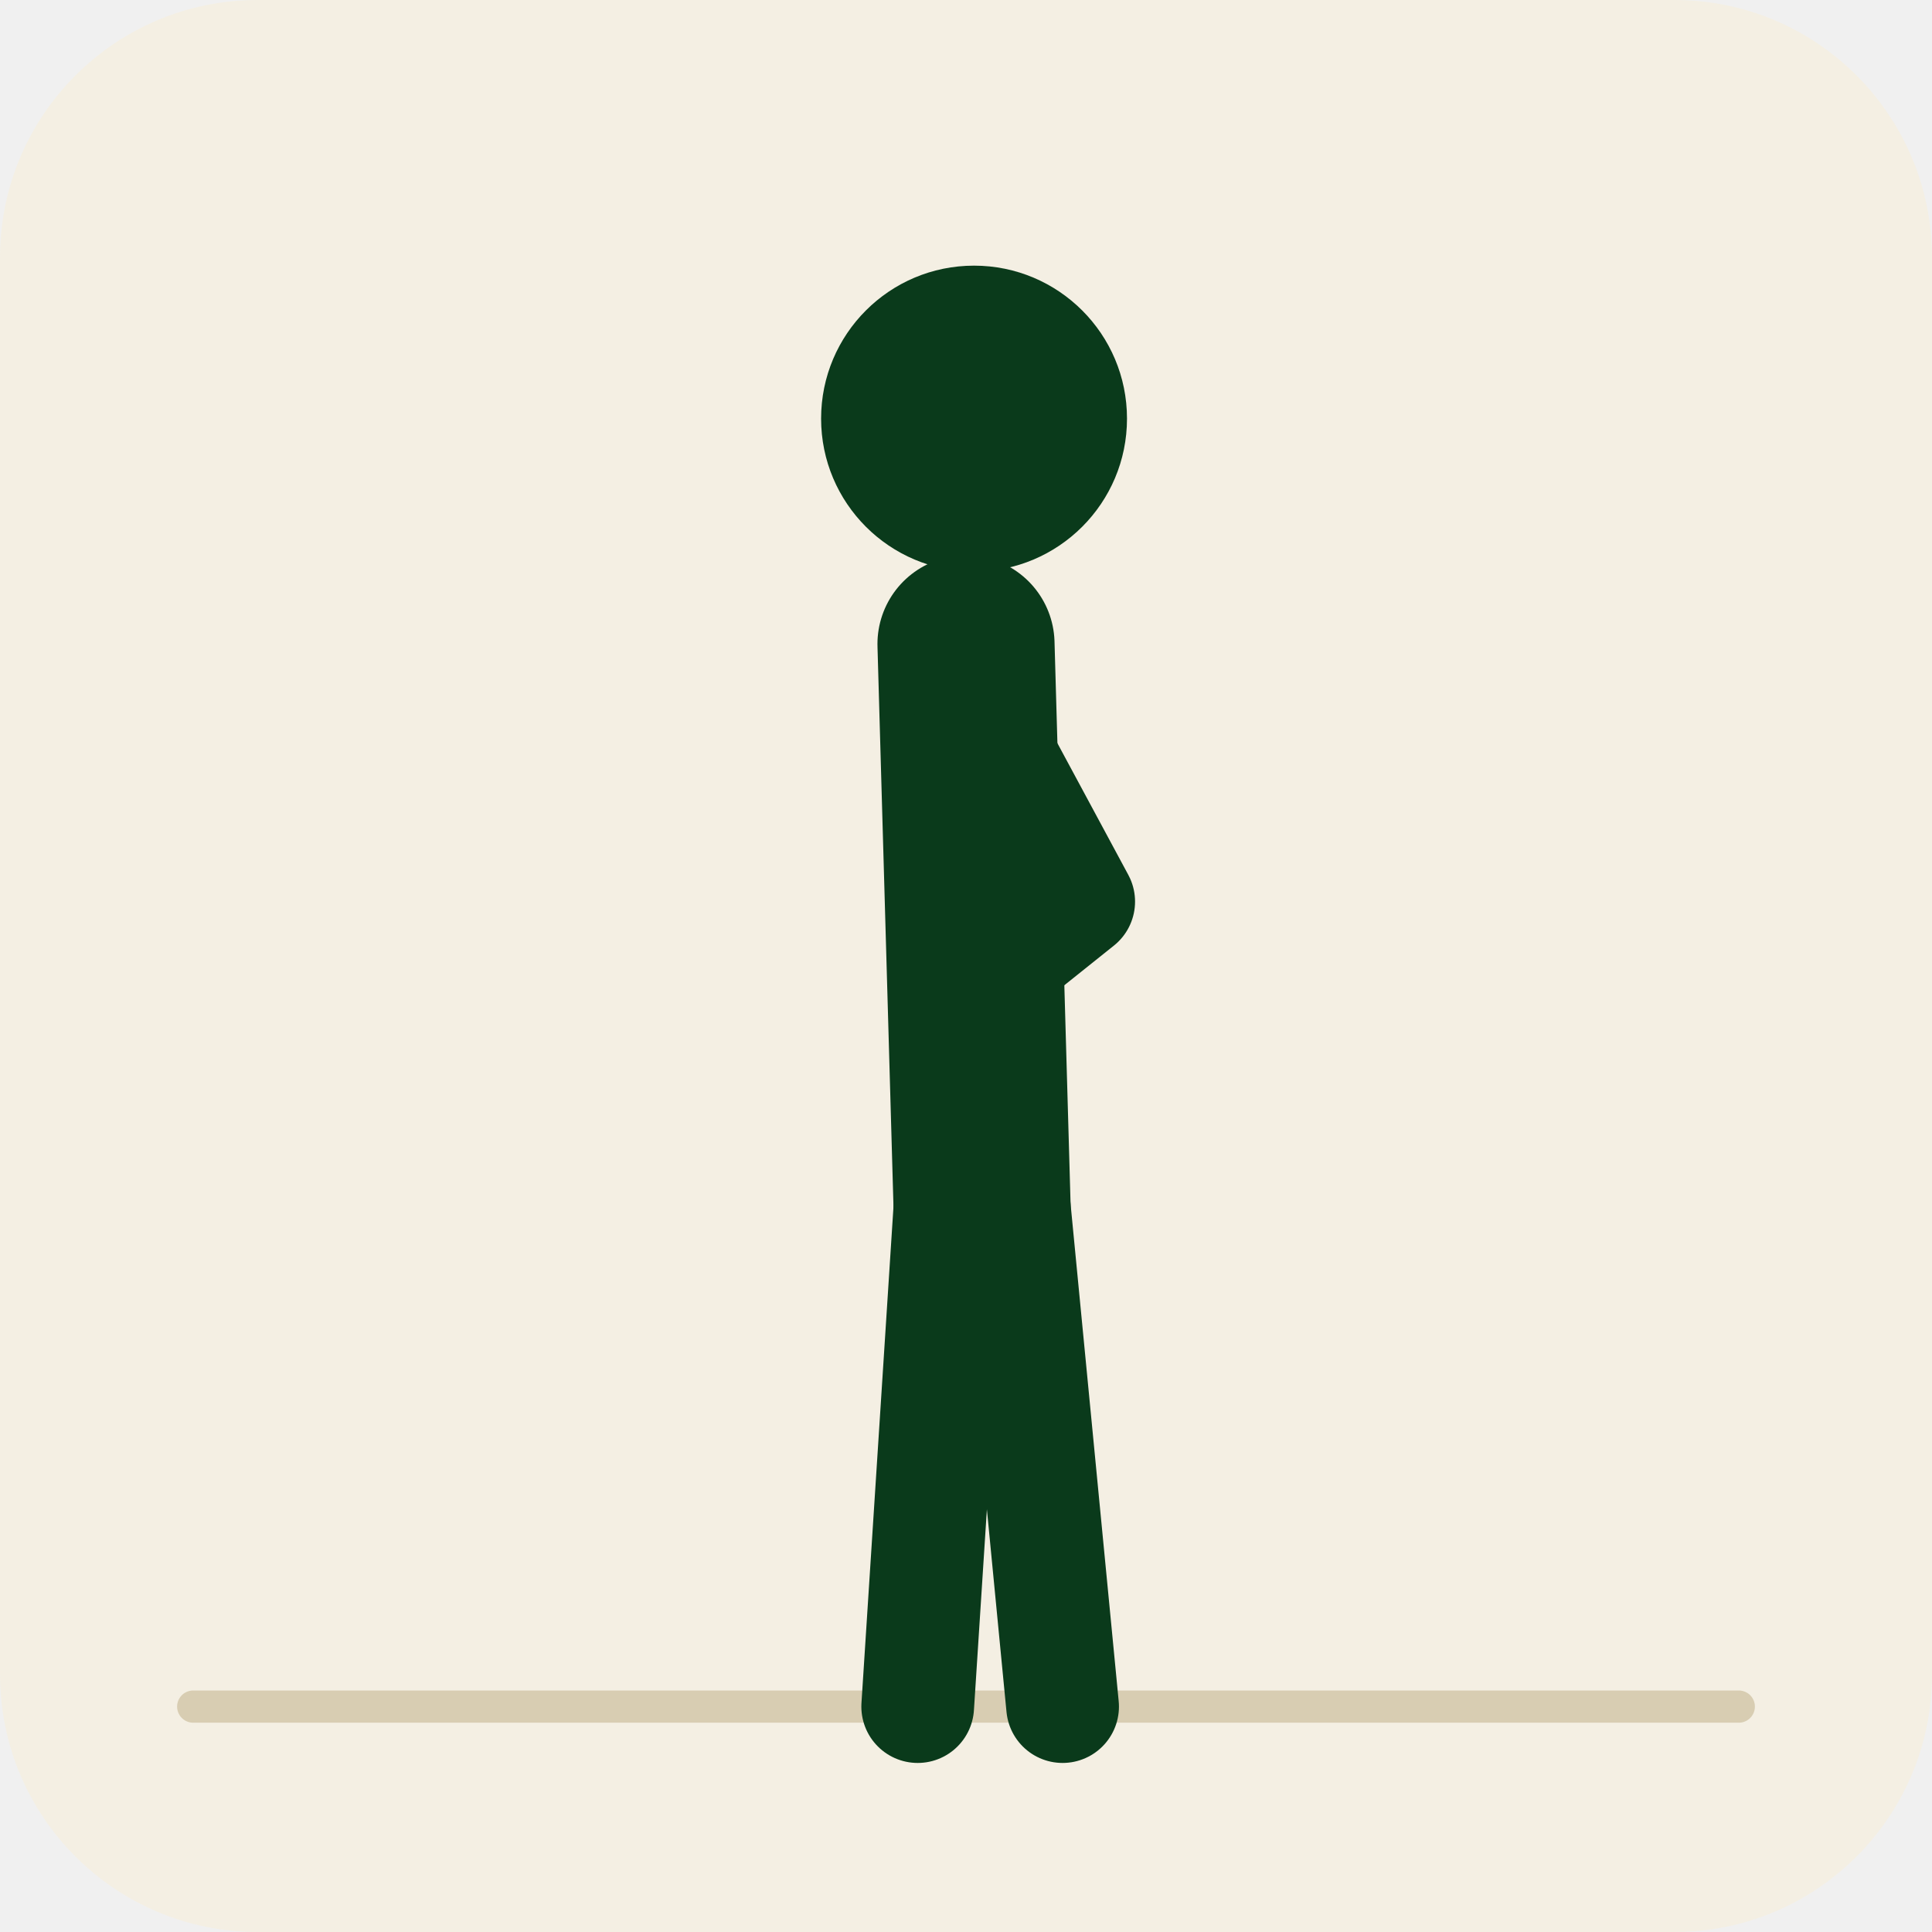
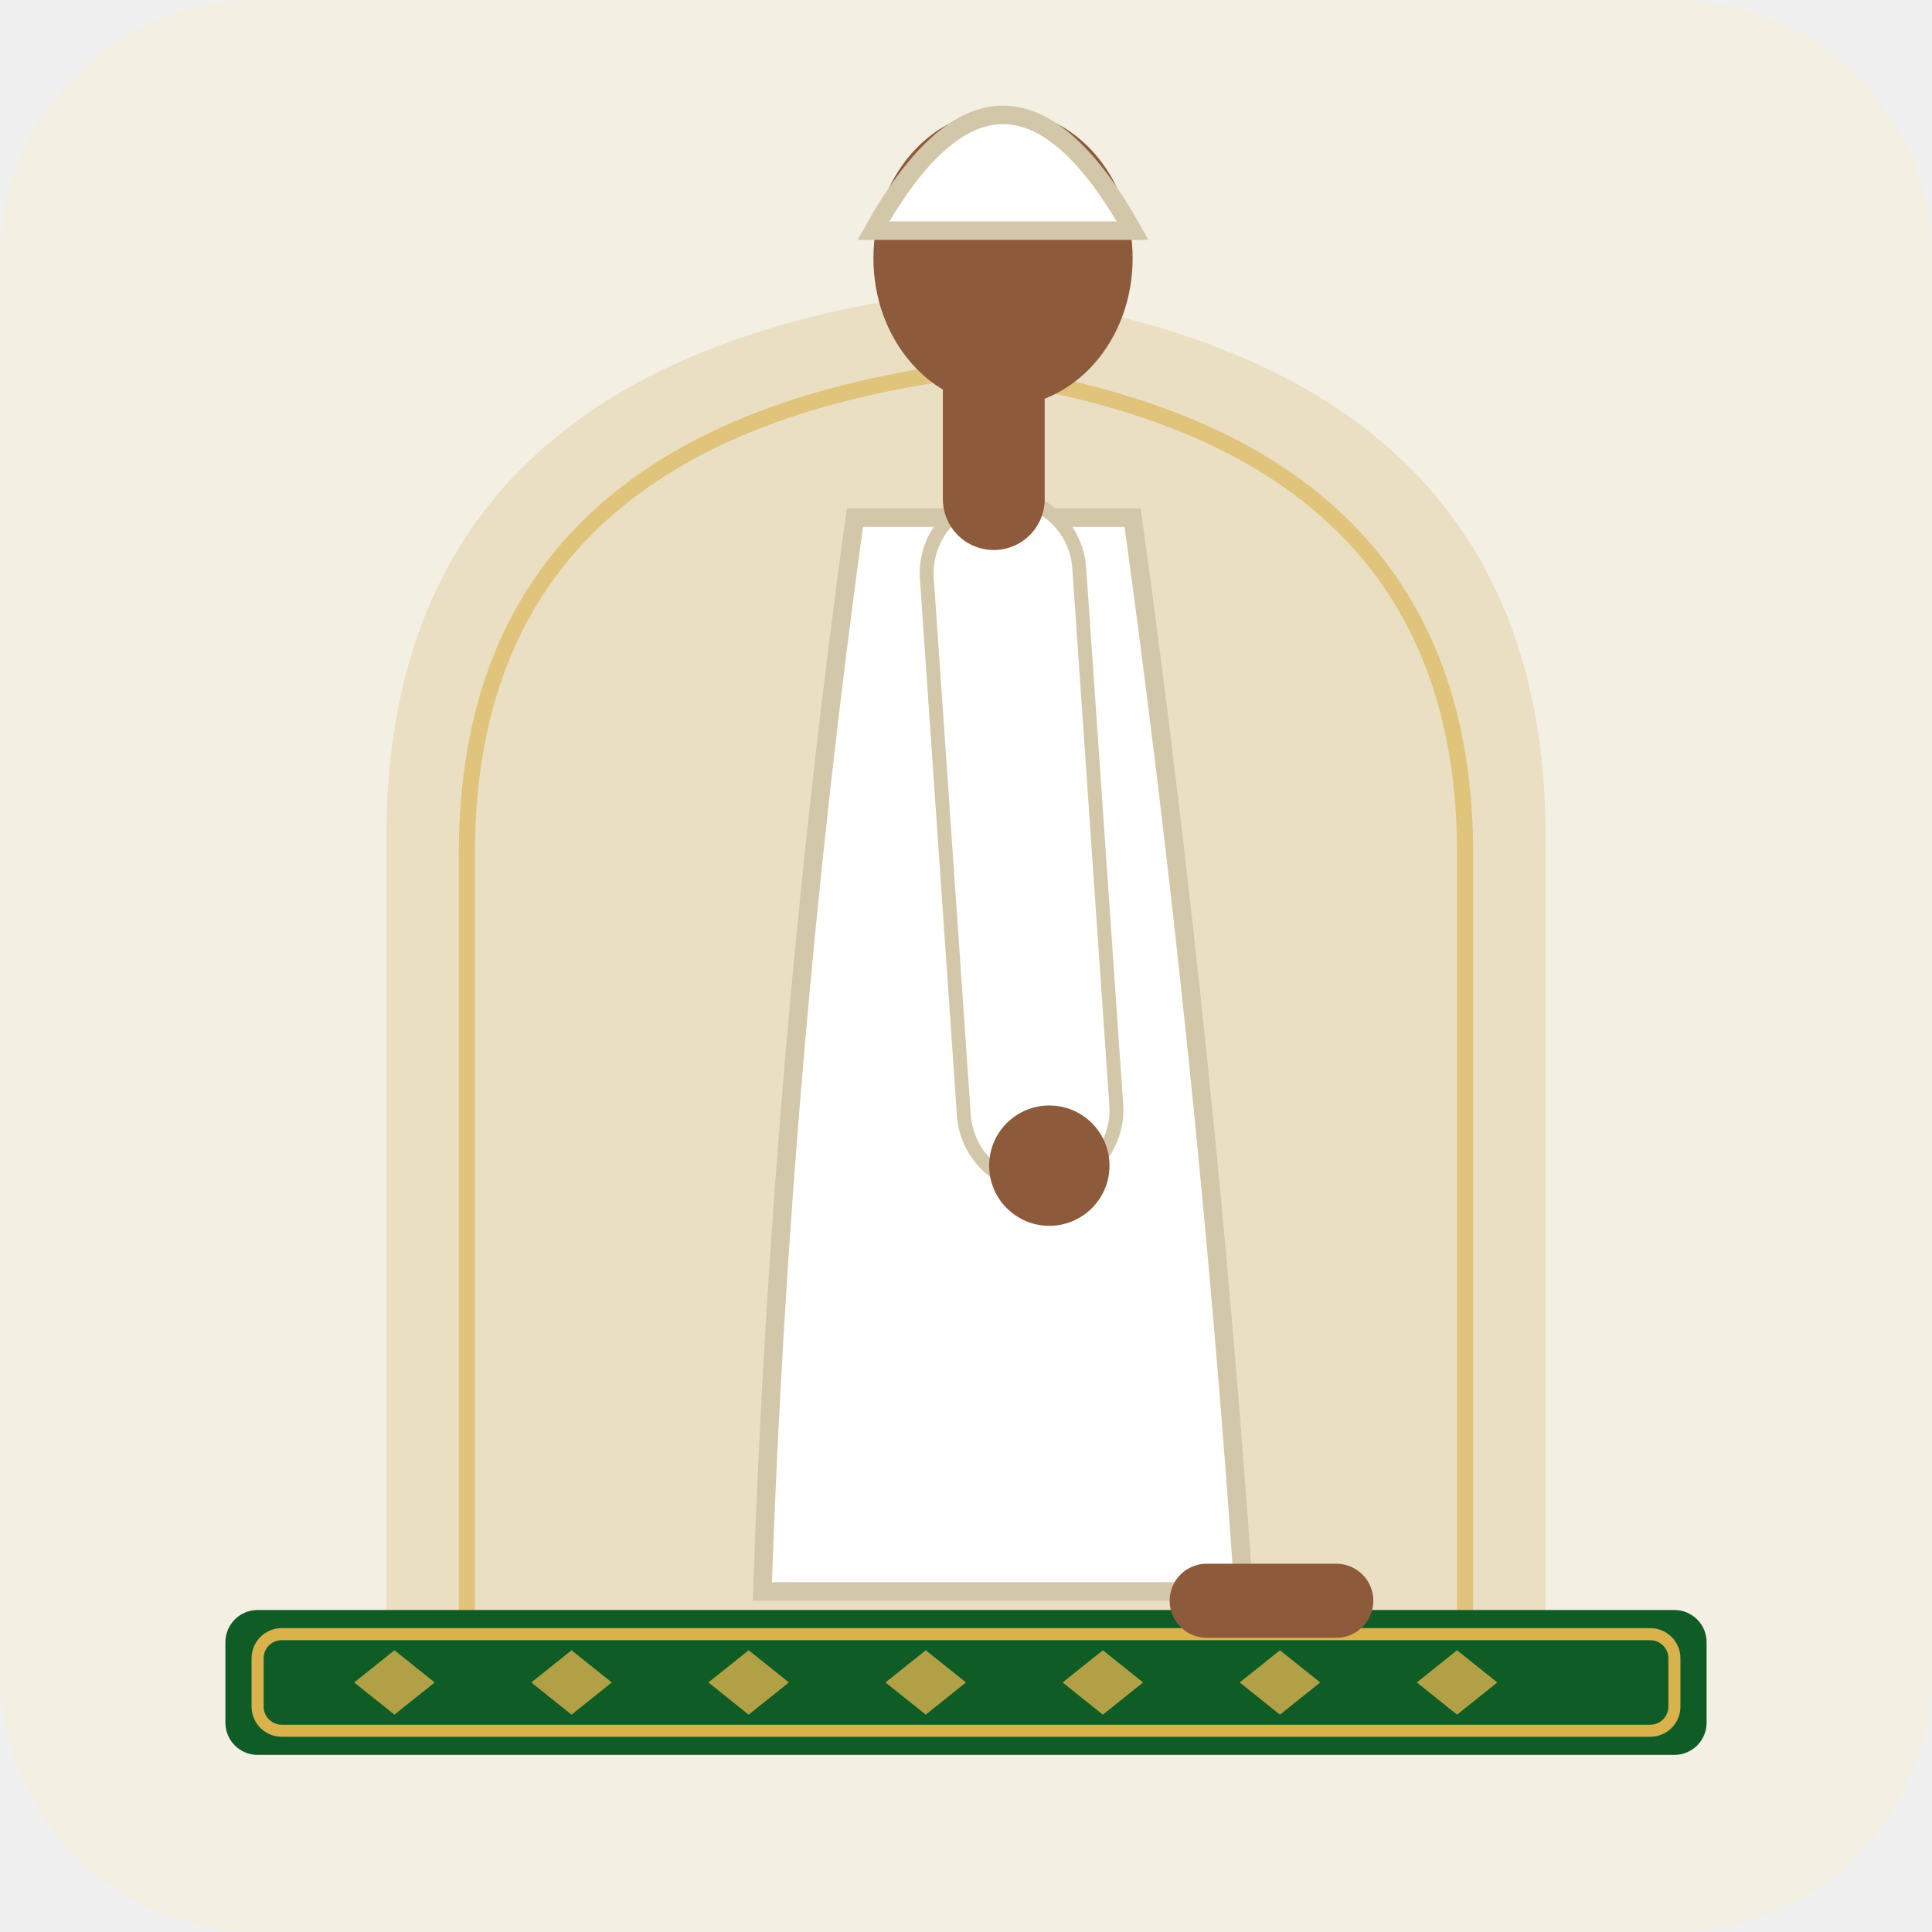
<svg xmlns="http://www.w3.org/2000/svg" viewBox="0 0 240 240" role="img" aria-label="Debout dans la prière">
+   <defs>
+     <radialGradient id="g">
+       <stop offset="0" stop-color="#E2B743" stop-opacity=".75" />
+       <stop offset="1" stop-color="#E2B743" stop-opacity="0" />
+     </radialGradient>
+     <linearGradient id="w" x1="0" x2="0" y1="0" y2="1">
+       <stop offset="0" stop-color="#A9D6F2" />
+       <stop offset="1" stop-color="#3E9AD6" />
+     </linearGradient>
+   </defs>
  <rect width="240" height="240" rx="32" fill="#F4EFE3" />
-   <line x1="24" y1="212" x2="216" y2="212" stroke="#D8CDB2" stroke-width="4" stroke-linecap="round" />
-   <path d="M118 150 L114 212" fill="none" stroke="#0A3A1B" stroke-width="14" stroke-linecap="round" stroke-linejoin="round" />
-   <path d="M126 150 L132 212" fill="none" stroke="#0A3A1B" stroke-width="14" stroke-linecap="round" stroke-linejoin="round" />
-   <path d="M120 80 L122 150" fill="none" stroke="#0A3A1B" stroke-width="22" stroke-linecap="round" stroke-linejoin="round" />
-   <circle cx="121" cy="52" r="19" fill="#0A3A1B" />
-   <path d="M120 86 L134 112 L124 120" fill="none" stroke="#0A3A1B" stroke-width="14" stroke-linecap="round" stroke-linejoin="round" />
+   <path d="M48 214 V104 Q48 44 120 36 Q192 44 192 104 V214 Z" fill="#EADFC3" />
+   <path d="M58 214 V106 Q58 54 120 46 Q182 54 182 106 V214" fill="none" stroke="#D9B24C" stroke-width="2" opacity=".6" />
+   <rect x="28" y="200" width="184" height="18" rx="4" fill="#0F5C27" />
+   <rect x="32" y="203" width="176" height="12" rx="3" fill="none" stroke="#D9B24C" stroke-width="1.5" />
+   <path d="M44 209 l5 -4 l5 4 l-5 4 z" fill="#D9B24C" opacity=".8" />
+   <path d="M66 209 l5 -4 l5 4 l-5 4 z" fill="#D9B24C" opacity=".8" />
+   <path d="M88 209 l5 -4 l5 4 l-5 4 z" fill="#D9B24C" opacity=".8" />
+   <path d="M110 209 l5 -4 l5 4 l-5 4 z" fill="#D9B24C" opacity=".8" />
+   <path d="M132 209 l5 -4 l5 4 l-5 4 z" fill="#D9B24C" opacity=".8" />
+   <path d="M154 209 l5 -4 l5 4 l-5 4 z" fill="#D9B24C" opacity=".8" />
+   <path d="M176 209 l5 -4 l5 4 l-5 4 z" fill="#D9B24C" opacity=".8" />
+   <g transform="translate(120 200) scale(1.15) translate(-120 -200)">
+     <path d="M108 82 Q100 140 98 198 L150 198 Q146 140 138 82 Z" fill="#FFFFFF" stroke="#D3C7A9" stroke-width="2" />
+     <path d="M146 199 L160 199" fill="none" stroke="#8D5A3B" stroke-width="8" stroke-linecap="round" stroke-linejoin="round" />
+     <path d="M124 88 L128 146" fill="none" stroke="#D3C7A9" stroke-width="18" stroke-linecap="round" stroke-linejoin="round" />
+     <path d="M124 88 L128 146" fill="none" stroke="#FFFFFF" stroke-width="15" stroke-linecap="round" stroke-linejoin="round" />
+     <circle cx="129" cy="152" r="6.5" fill="#8D5A3B" />
+     <path d="M123 64 L123 80" fill="none" stroke="#8D5A3B" stroke-width="11" stroke-linecap="round" stroke-linejoin="round" />
+     <g transform="rotate(0 124 54)">
+       <ellipse cx="124" cy="54" rx="14" ry="16" fill="#8D5A3B" />
+       <path d="M110 51 Q124 26 138 51 Z" fill="#FFFFFF" stroke="#D3C7A9" stroke-width="2" />
+     </g>
+   </g>
</svg>
